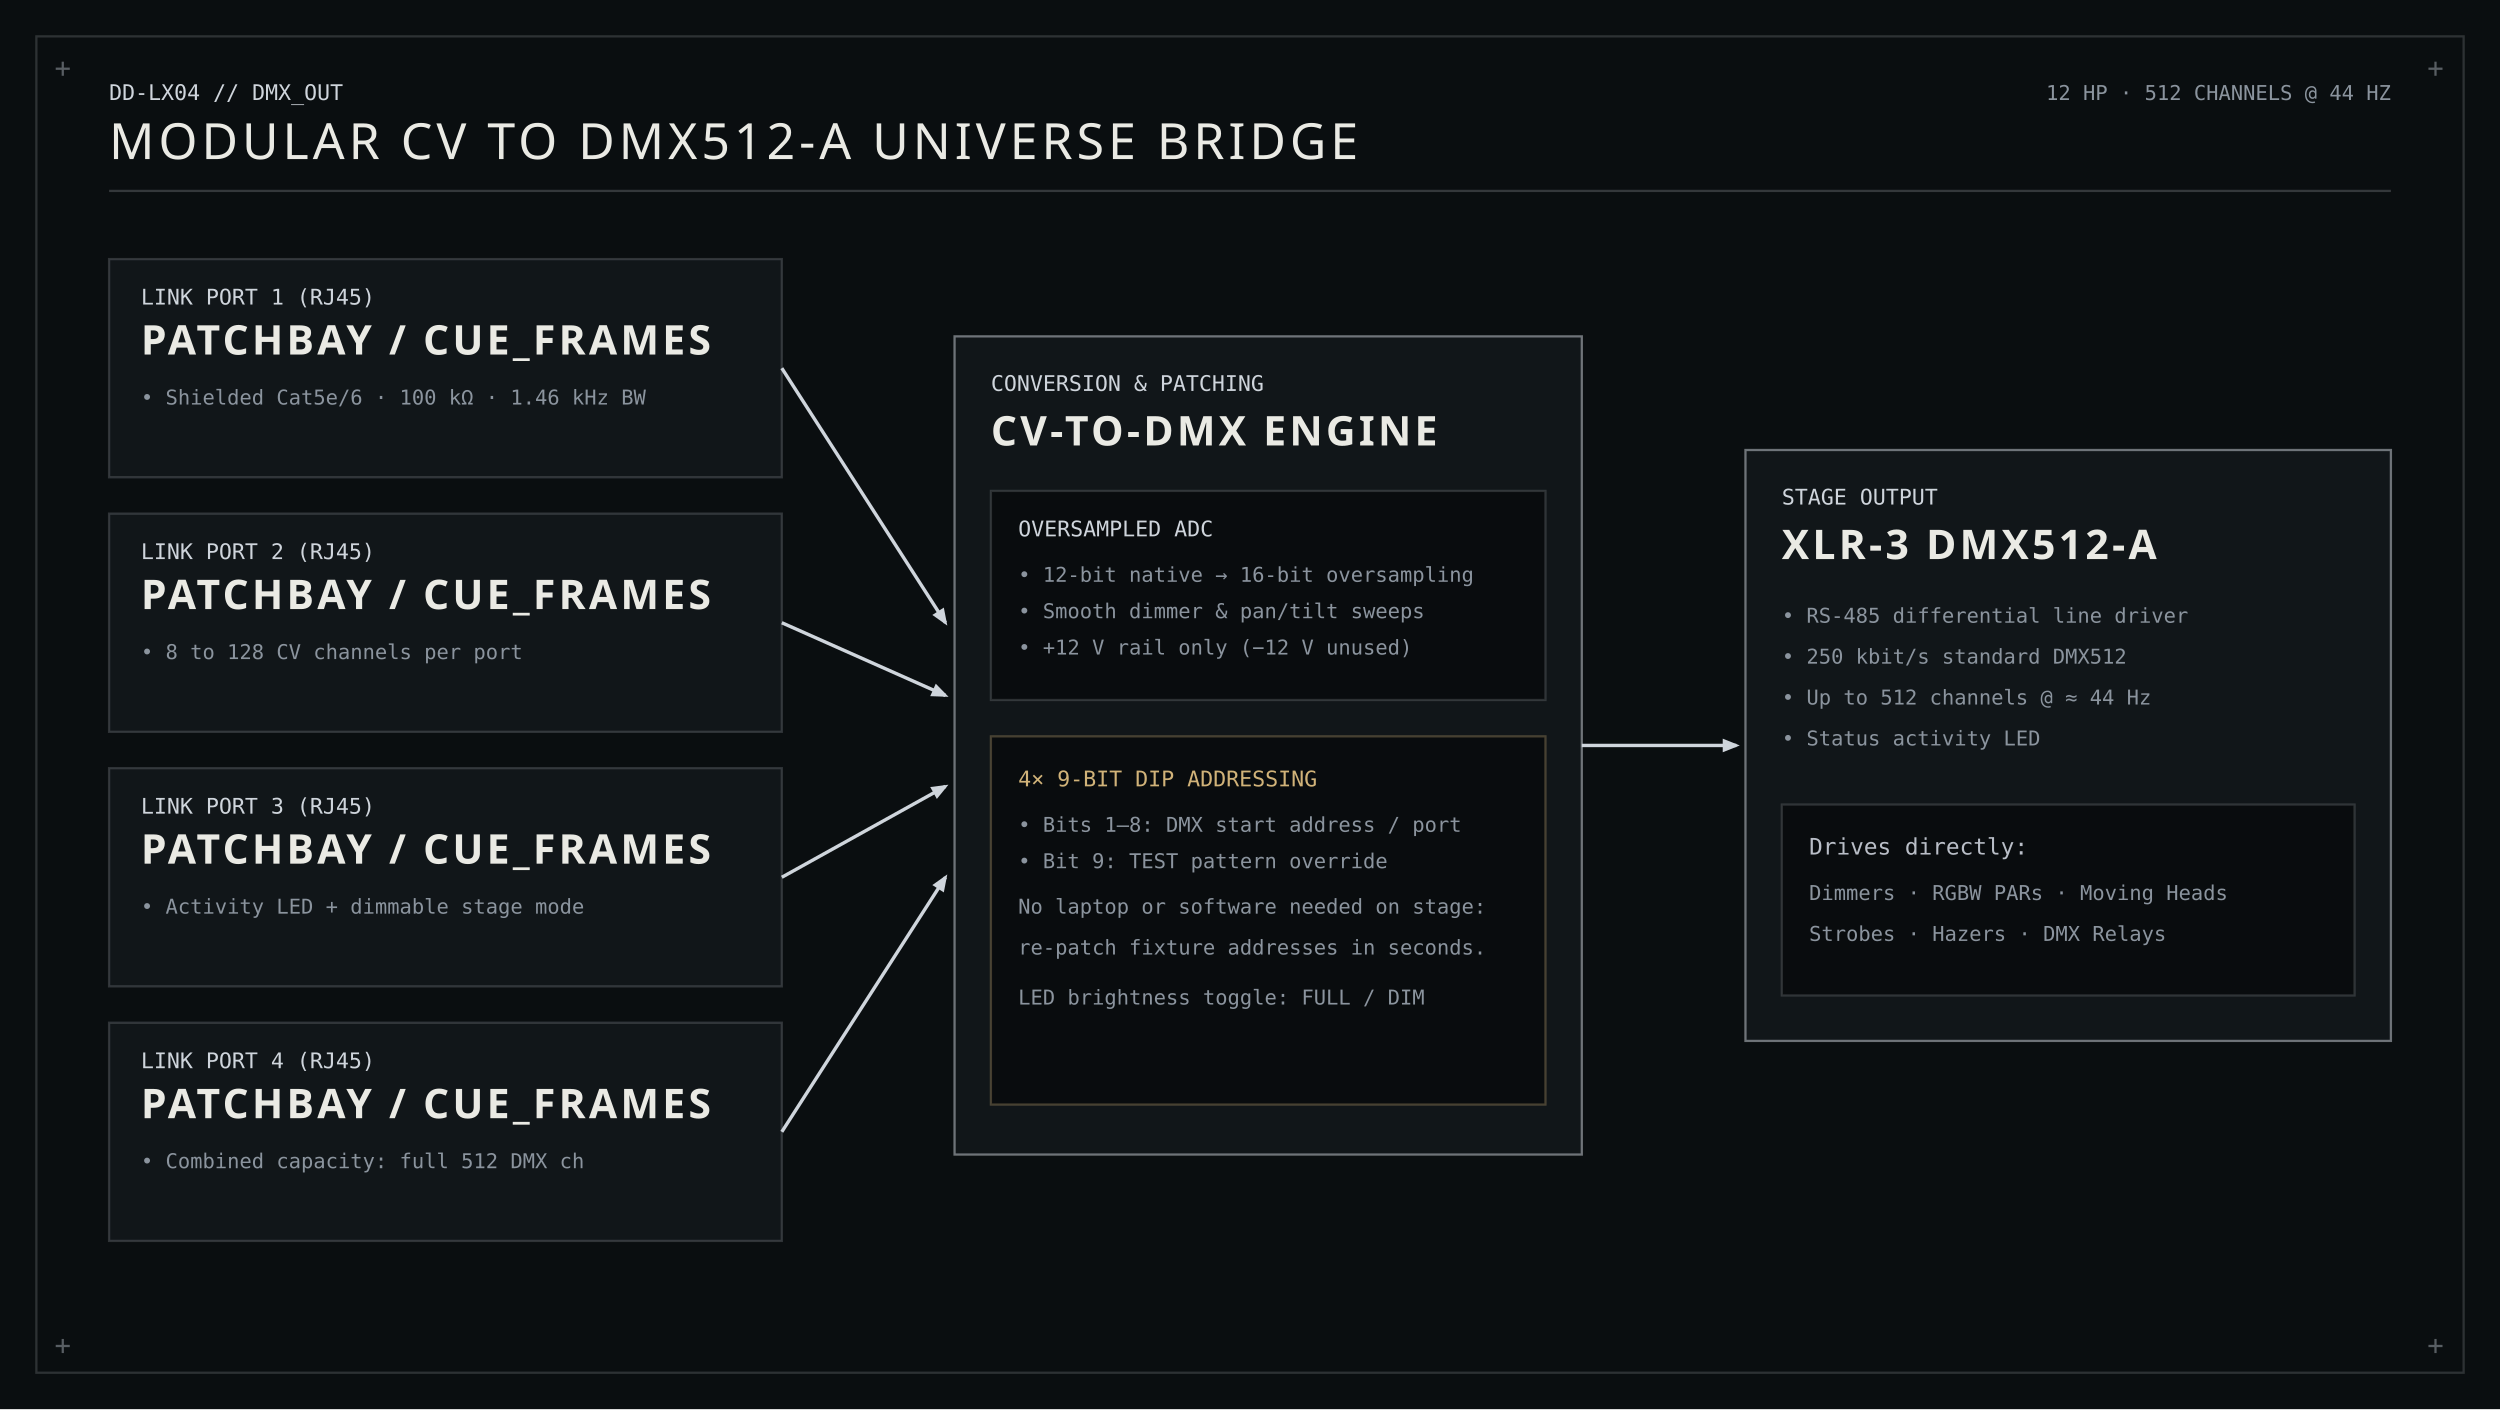
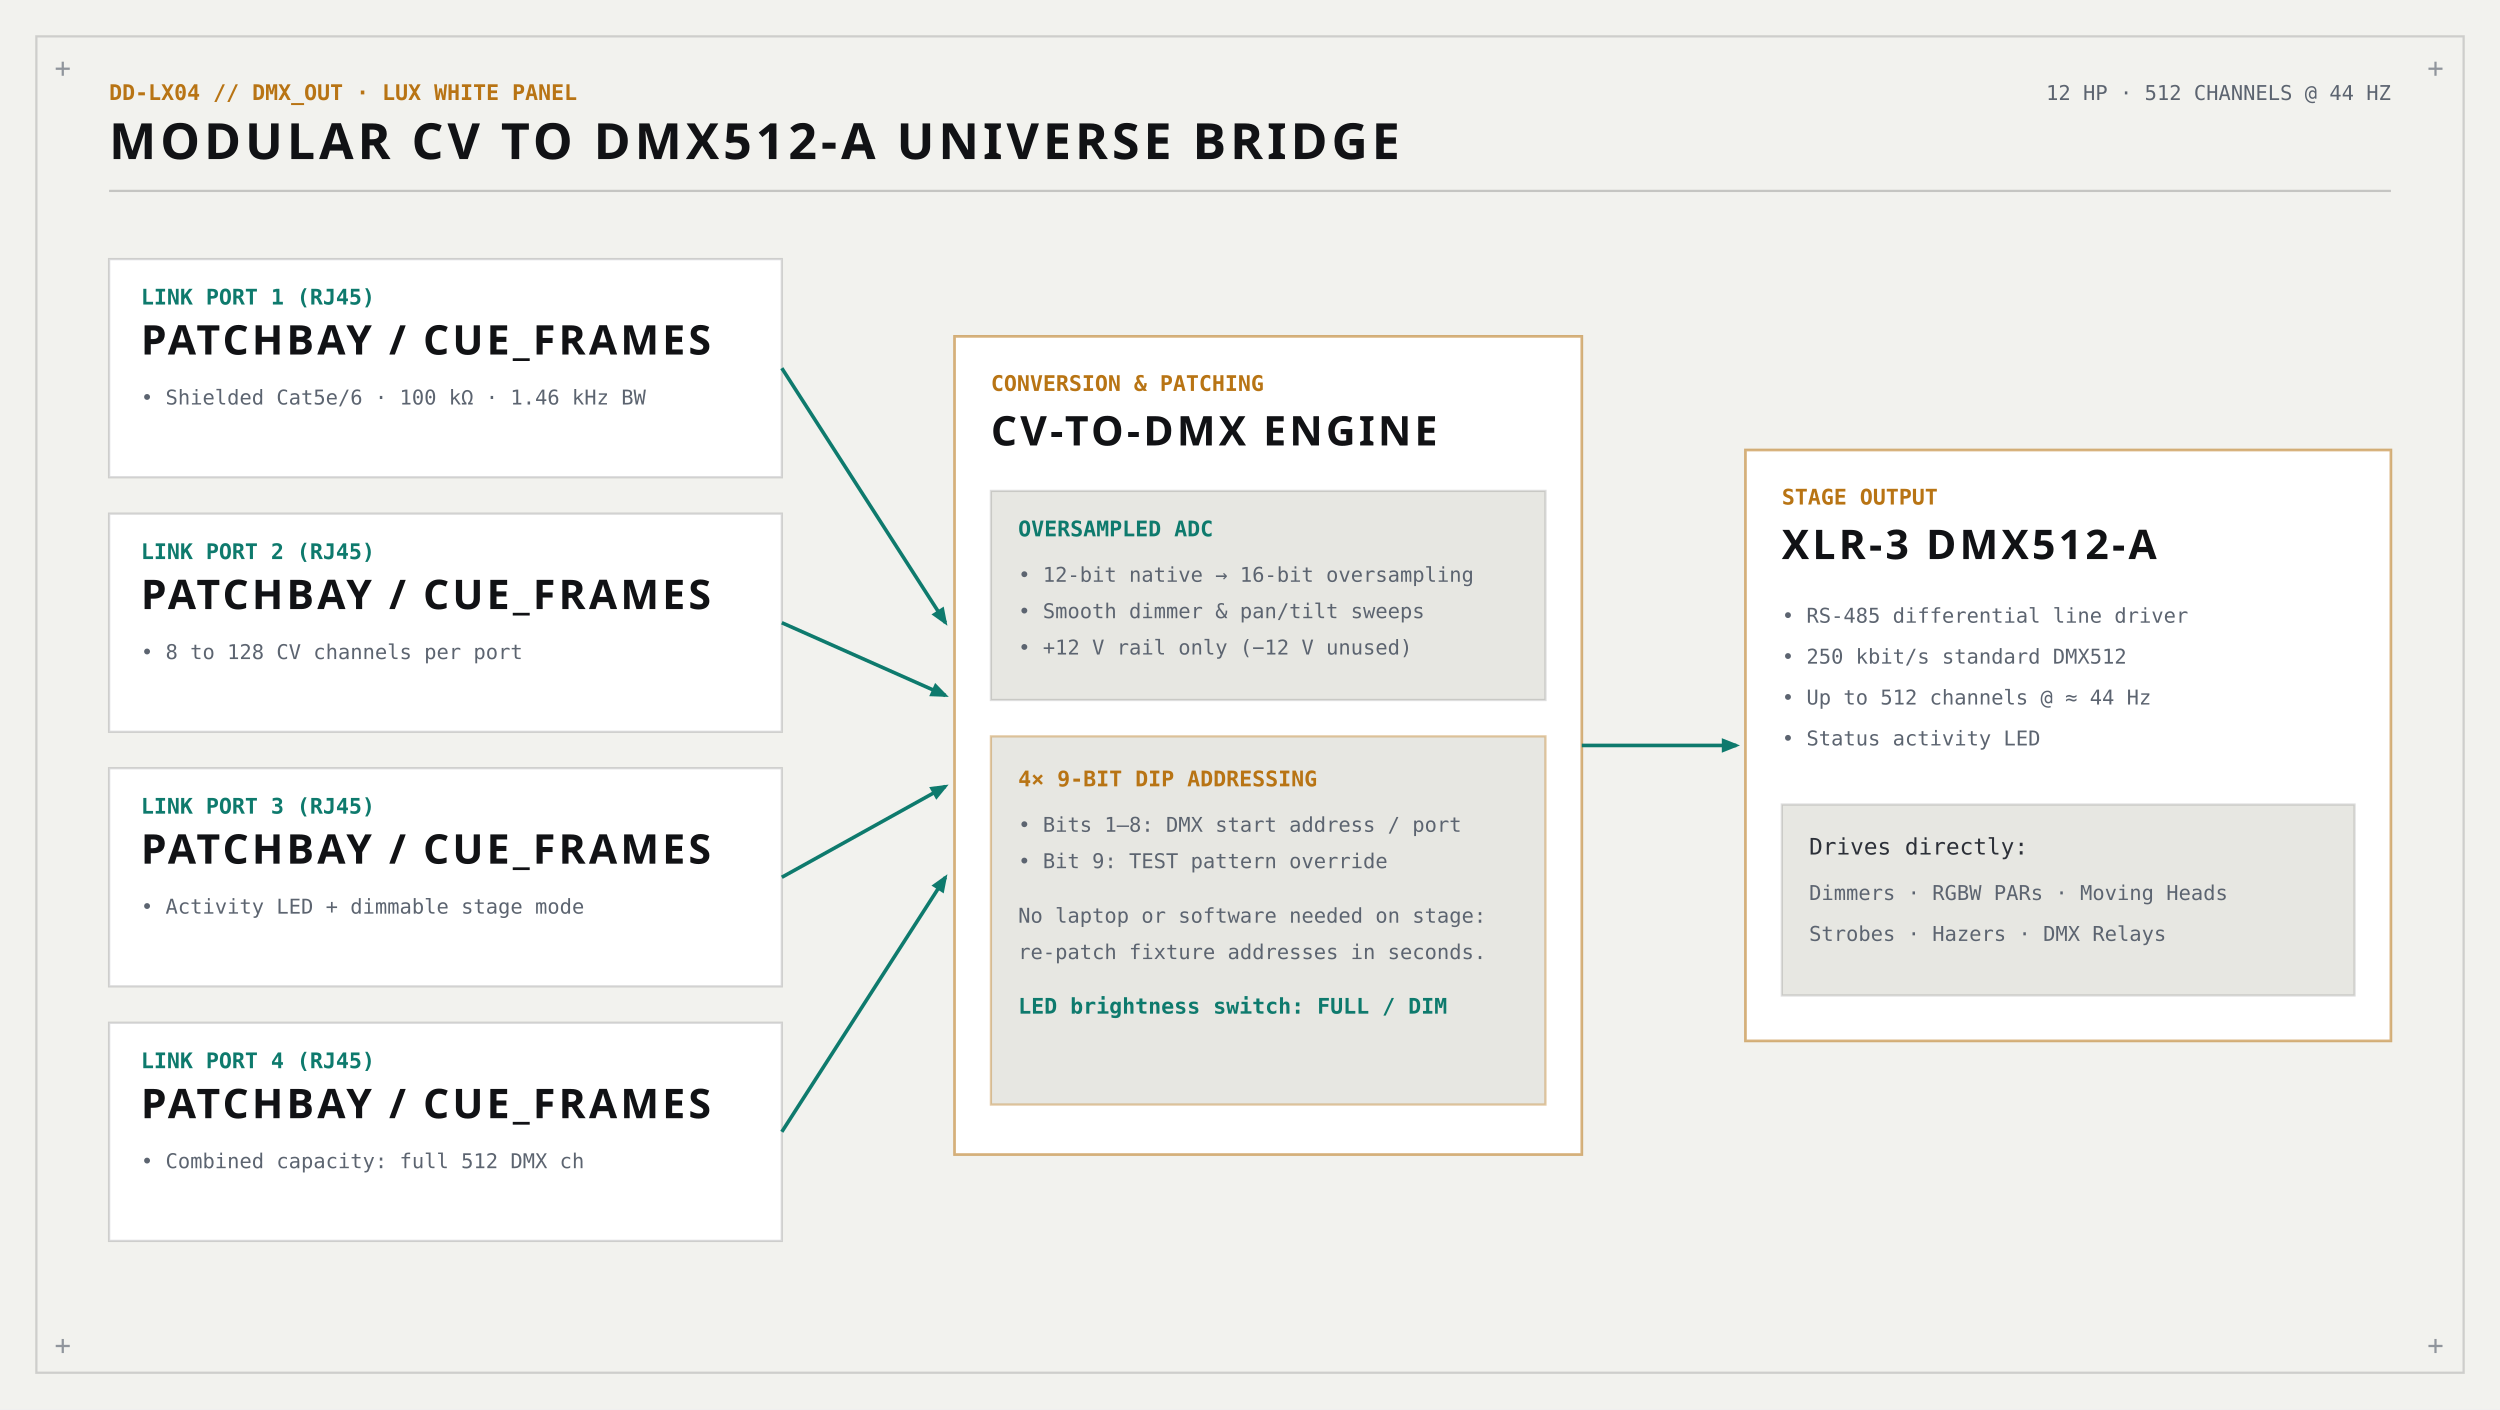
<svg xmlns="http://www.w3.org/2000/svg" viewBox="0 0 1100 620" width="1100" height="620">
  <defs>
    <style>
-       .bg { fill: #0a0e10; }
-       .card { fill: #111619; stroke: rgba(185, 190, 199, 0.22); stroke-width: 1; }
-       .card-hi { fill: #111619; stroke: rgba(207, 213, 220, 0.5); stroke-width: 1; }
-       .title { font-family: 'Barlow Condensed', 'Bahnschrift', sans-serif; font-weight: 500; fill: #eaeae4; letter-spacing: 0.08em; }
-       .block-name { font-family: 'Barlow Condensed', 'Bahnschrift', sans-serif; font-weight: 600; font-size: 18px; fill: #eaeae4; letter-spacing: 0.08em; }
-       .mono { font-family: 'JetBrains Mono', monospace; font-weight: 400; fill: #b9bec7; font-size: 10px; }
-       .mono-sm { font-family: 'JetBrains Mono', monospace; font-weight: 400; fill: #8b949e; font-size: 9px; }
-       .mono-acc { font-family: 'JetBrains Mono', monospace; font-weight: 500; fill: #cfd5dc; font-size: 9.5px; }
-       .mono-mod { font-family: 'JetBrains Mono', monospace; font-weight: 500; fill: #d1b379; font-size: 9.5px; }
-       .sig-solid { fill: none; stroke: #cfd5dc; stroke-width: 1.5; }
-       .sig-dashed { fill: none; stroke: #d1b379; stroke-width: 1.3; stroke-dasharray: 4 3; }
-       .reg { font-family: 'JetBrains Mono', monospace; fill: #b9bec7; font-size: 12px; opacity: 0.45; }
+       .bg { fill: #f2f2ee; }
+       .card { fill: #ffffff; stroke: rgba(17, 18, 21, 0.16); stroke-width: 1; }
+       .card-hi { fill: #ffffff; stroke: rgba(184, 116, 20, 0.55); stroke-width: 1.2; }
+       .inner { fill: #e7e7e2; stroke: rgba(17, 18, 21, 0.14); stroke-width: 1; }
+       .inner-mod { fill: #e7e7e2; stroke: rgba(184, 116, 20, 0.38); stroke-width: 1; }
+       .title { font-family: 'Barlow Condensed', 'Bahnschrift', sans-serif; font-weight: 600; fill: #111215; letter-spacing: 0.08em; }
+       .block-name { font-family: 'Barlow Condensed', 'Bahnschrift', sans-serif; font-weight: 600; font-size: 18px; fill: #111215; letter-spacing: 0.08em; }
+       .mono { font-family: 'JetBrains Mono', monospace; font-weight: 500; fill: #2c3038; font-size: 10px; }
+       .mono-sm { font-family: 'JetBrains Mono', monospace; font-weight: 400; fill: #5c6470; font-size: 9px; }
+       .mono-acc { font-family: 'JetBrains Mono', monospace; font-weight: 600; fill: #0e7a6d; font-size: 9.5px; }
+       .mono-mod { font-family: 'JetBrains Mono', monospace; font-weight: 600; fill: #b87414; font-size: 9.5px; }
+       .sig-solid { fill: none; stroke: #0e7a6d; stroke-width: 1.6; }
+       .reg { font-family: 'JetBrains Mono', monospace; fill: #5c6470; font-size: 12px; opacity: 0.65; }
    </style>
    <marker id="arrow-acc" viewBox="0 0 10 10" refX="8" refY="5" markerWidth="5" markerHeight="5" orient="auto-start-reverse">
-       <path d="M 0 1 L 10 5 L 0 9 z" fill="#cfd5dc" />
-     </marker>
-     <marker id="arrow-mod" viewBox="0 0 10 10" refX="8" refY="5" markerWidth="5" markerHeight="5" orient="auto-start-reverse">
-       <path d="M 0 1 L 10 5 L 0 9 z" fill="#d1b379" />
+       <path d="M 0 1 L 10 5 L 0 9 z" fill="#0e7a6d" />
    </marker>
  </defs>
  <rect class="bg" x="0" y="0" width="1100" height="620" />
-   <rect x="16" y="16" width="1068" height="588" fill="none" stroke="rgba(185, 190, 199, 0.2)" stroke-width="1" />
+   <rect x="16" y="16" width="1068" height="588" fill="none" stroke="rgba(17, 18, 21, 0.16)" stroke-width="1" />
  <text class="reg" x="24" y="34">+</text>
  <text class="reg" x="1068" y="34">+</text>
  <text class="reg" x="24" y="596">+</text>
  <text class="reg" x="1068" y="596">+</text>
-   <text class="mono-acc" x="48" y="44">DD-LX04 // DMX_OUT</text>
+   <text class="mono-mod" x="48" y="44">DD-LX04 // DMX_OUT · LUX WHITE PANEL</text>
  <text class="title" x="48" y="70" font-size="22">MODULAR CV TO DMX512-A UNIVERSE BRIDGE</text>
  <text class="mono-sm" x="1052" y="44" text-anchor="end">12 HP · 512 CHANNELS @ 44 HZ</text>
-   <line x1="48" y1="84" x2="1052" y2="84" stroke="rgba(185, 190, 199, 0.24)" stroke-width="1" />
+   <line x1="48" y1="84" x2="1052" y2="84" stroke="rgba(17, 18, 21, 0.20)" stroke-width="1" />
  <g transform="translate(48, 114)">
    <rect class="card" x="0" y="0" width="296" height="96" />
    <text class="mono-acc" x="14" y="20">LINK PORT 1 (RJ45)</text>
    <text class="block-name" x="14" y="42">PATCHBAY / CUE_FRAMES</text>
    <text class="mono-sm" x="14" y="64">• Shielded Cat5e/6 · 100 kΩ · 1.46 kHz BW</text>
    <rect class="card" x="0" y="112" width="296" height="96" />
    <text class="mono-acc" x="14" y="132">LINK PORT 2 (RJ45)</text>
    <text class="block-name" x="14" y="154">PATCHBAY / CUE_FRAMES</text>
    <text class="mono-sm" x="14" y="176">• 8 to 128 CV channels per port</text>
    <rect class="card" x="0" y="224" width="296" height="96" />
    <text class="mono-acc" x="14" y="244">LINK PORT 3 (RJ45)</text>
    <text class="block-name" x="14" y="266">PATCHBAY / CUE_FRAMES</text>
    <text class="mono-sm" x="14" y="288">• Activity LED + dimmable stage mode</text>
    <rect class="card" x="0" y="336" width="296" height="96" />
    <text class="mono-acc" x="14" y="356">LINK PORT 4 (RJ45)</text>
    <text class="block-name" x="14" y="378">PATCHBAY / CUE_FRAMES</text>
    <text class="mono-sm" x="14" y="400">• Combined capacity: full 512 DMX ch</text>
  </g>
  <line class="sig-solid" x1="344" y1="162" x2="416" y2="274" marker-end="url(#arrow-acc)" />
  <line class="sig-solid" x1="344" y1="274" x2="416" y2="306" marker-end="url(#arrow-acc)" />
  <line class="sig-solid" x1="344" y1="386" x2="416" y2="346" marker-end="url(#arrow-acc)" />
  <line class="sig-solid" x1="344" y1="498" x2="416" y2="386" marker-end="url(#arrow-acc)" />
  <g transform="translate(420, 148)">
    <rect class="card-hi" x="0" y="0" width="276" height="360" />
-     <text class="mono-acc" x="16" y="24">CONVERSION &amp; PATCHING</text>
+     <text class="mono-mod" x="16" y="24">CONVERSION &amp; PATCHING</text>
    <text class="block-name" x="16" y="48">CV-TO-DMX ENGINE</text>
-     <rect x="16" y="68" width="244" height="92" fill="#090c0e" stroke="rgba(185,190,199,0.2)" />
+     <rect class="inner" x="16" y="68" width="244" height="92" />
    <text class="mono-acc" x="28" y="88">OVERSAMPLED ADC</text>
    <text class="mono-sm" x="28" y="108">• 12-bit native → 16-bit oversampling</text>
    <text class="mono-sm" x="28" y="124">• Smooth dimmer &amp; pan/tilt sweeps</text>
    <text class="mono-sm" x="28" y="140">• +12 V rail only (−12 V unused)</text>
-     <rect x="16" y="176" width="244" height="162" fill="#090c0e" stroke="rgba(209,179,121,0.3)" />
+     <rect class="inner-mod" x="16" y="176" width="244" height="162" />
    <text class="mono-mod" x="28" y="198">4× 9-BIT DIP ADDRESSING</text>
    <text class="mono-sm" x="28" y="218">• Bits 1–8: DMX start address / port</text>
    <text class="mono-sm" x="28" y="234">• Bit 9: TEST pattern override</text>
-     <text class="mono-sm" x="28" y="254">No laptop or software needed on stage:</text>
-     <text class="mono-sm" x="28" y="272">re-patch fixture addresses in seconds.</text>
-     <text class="mono-sm" x="28" y="294">LED brightness toggle: FULL / DIM</text>
+     <text class="mono-sm" x="28" y="258">No laptop or software needed on stage:</text>
+     <text class="mono-sm" x="28" y="274">re-patch fixture addresses in seconds.</text>
+     <text class="mono-acc" x="28" y="298">LED brightness switch: FULL / DIM</text>
  </g>
  <line class="sig-solid" x1="696" y1="328" x2="764" y2="328" marker-end="url(#arrow-acc)" />
  <g transform="translate(768, 198)">
    <rect class="card-hi" x="0" y="0" width="284" height="260" />
-     <text class="mono-acc" x="16" y="24">STAGE OUTPUT</text>
+     <text class="mono-mod" x="16" y="24">STAGE OUTPUT</text>
    <text class="block-name" x="16" y="48">XLR-3 DMX512-A</text>
    <text class="mono-sm" x="16" y="76">• RS-485 differential line driver</text>
    <text class="mono-sm" x="16" y="94">• 250 kbit/s standard DMX512</text>
    <text class="mono-sm" x="16" y="112">• Up to 512 channels @ ≈ 44 Hz</text>
    <text class="mono-sm" x="16" y="130">• Status activity LED</text>
-     <rect x="16" y="156" width="252" height="84" fill="#090c0e" stroke="rgba(185,190,199,0.2)" />
+     <rect class="inner" x="16" y="156" width="252" height="84" />
    <text class="mono" x="28" y="178">Drives directly:</text>
    <text class="mono-sm" x="28" y="198">Dimmers · RGBW PARs · Moving Heads</text>
    <text class="mono-sm" x="28" y="216">Strobes · Hazers · DMX Relays</text>
  </g>
</svg>
